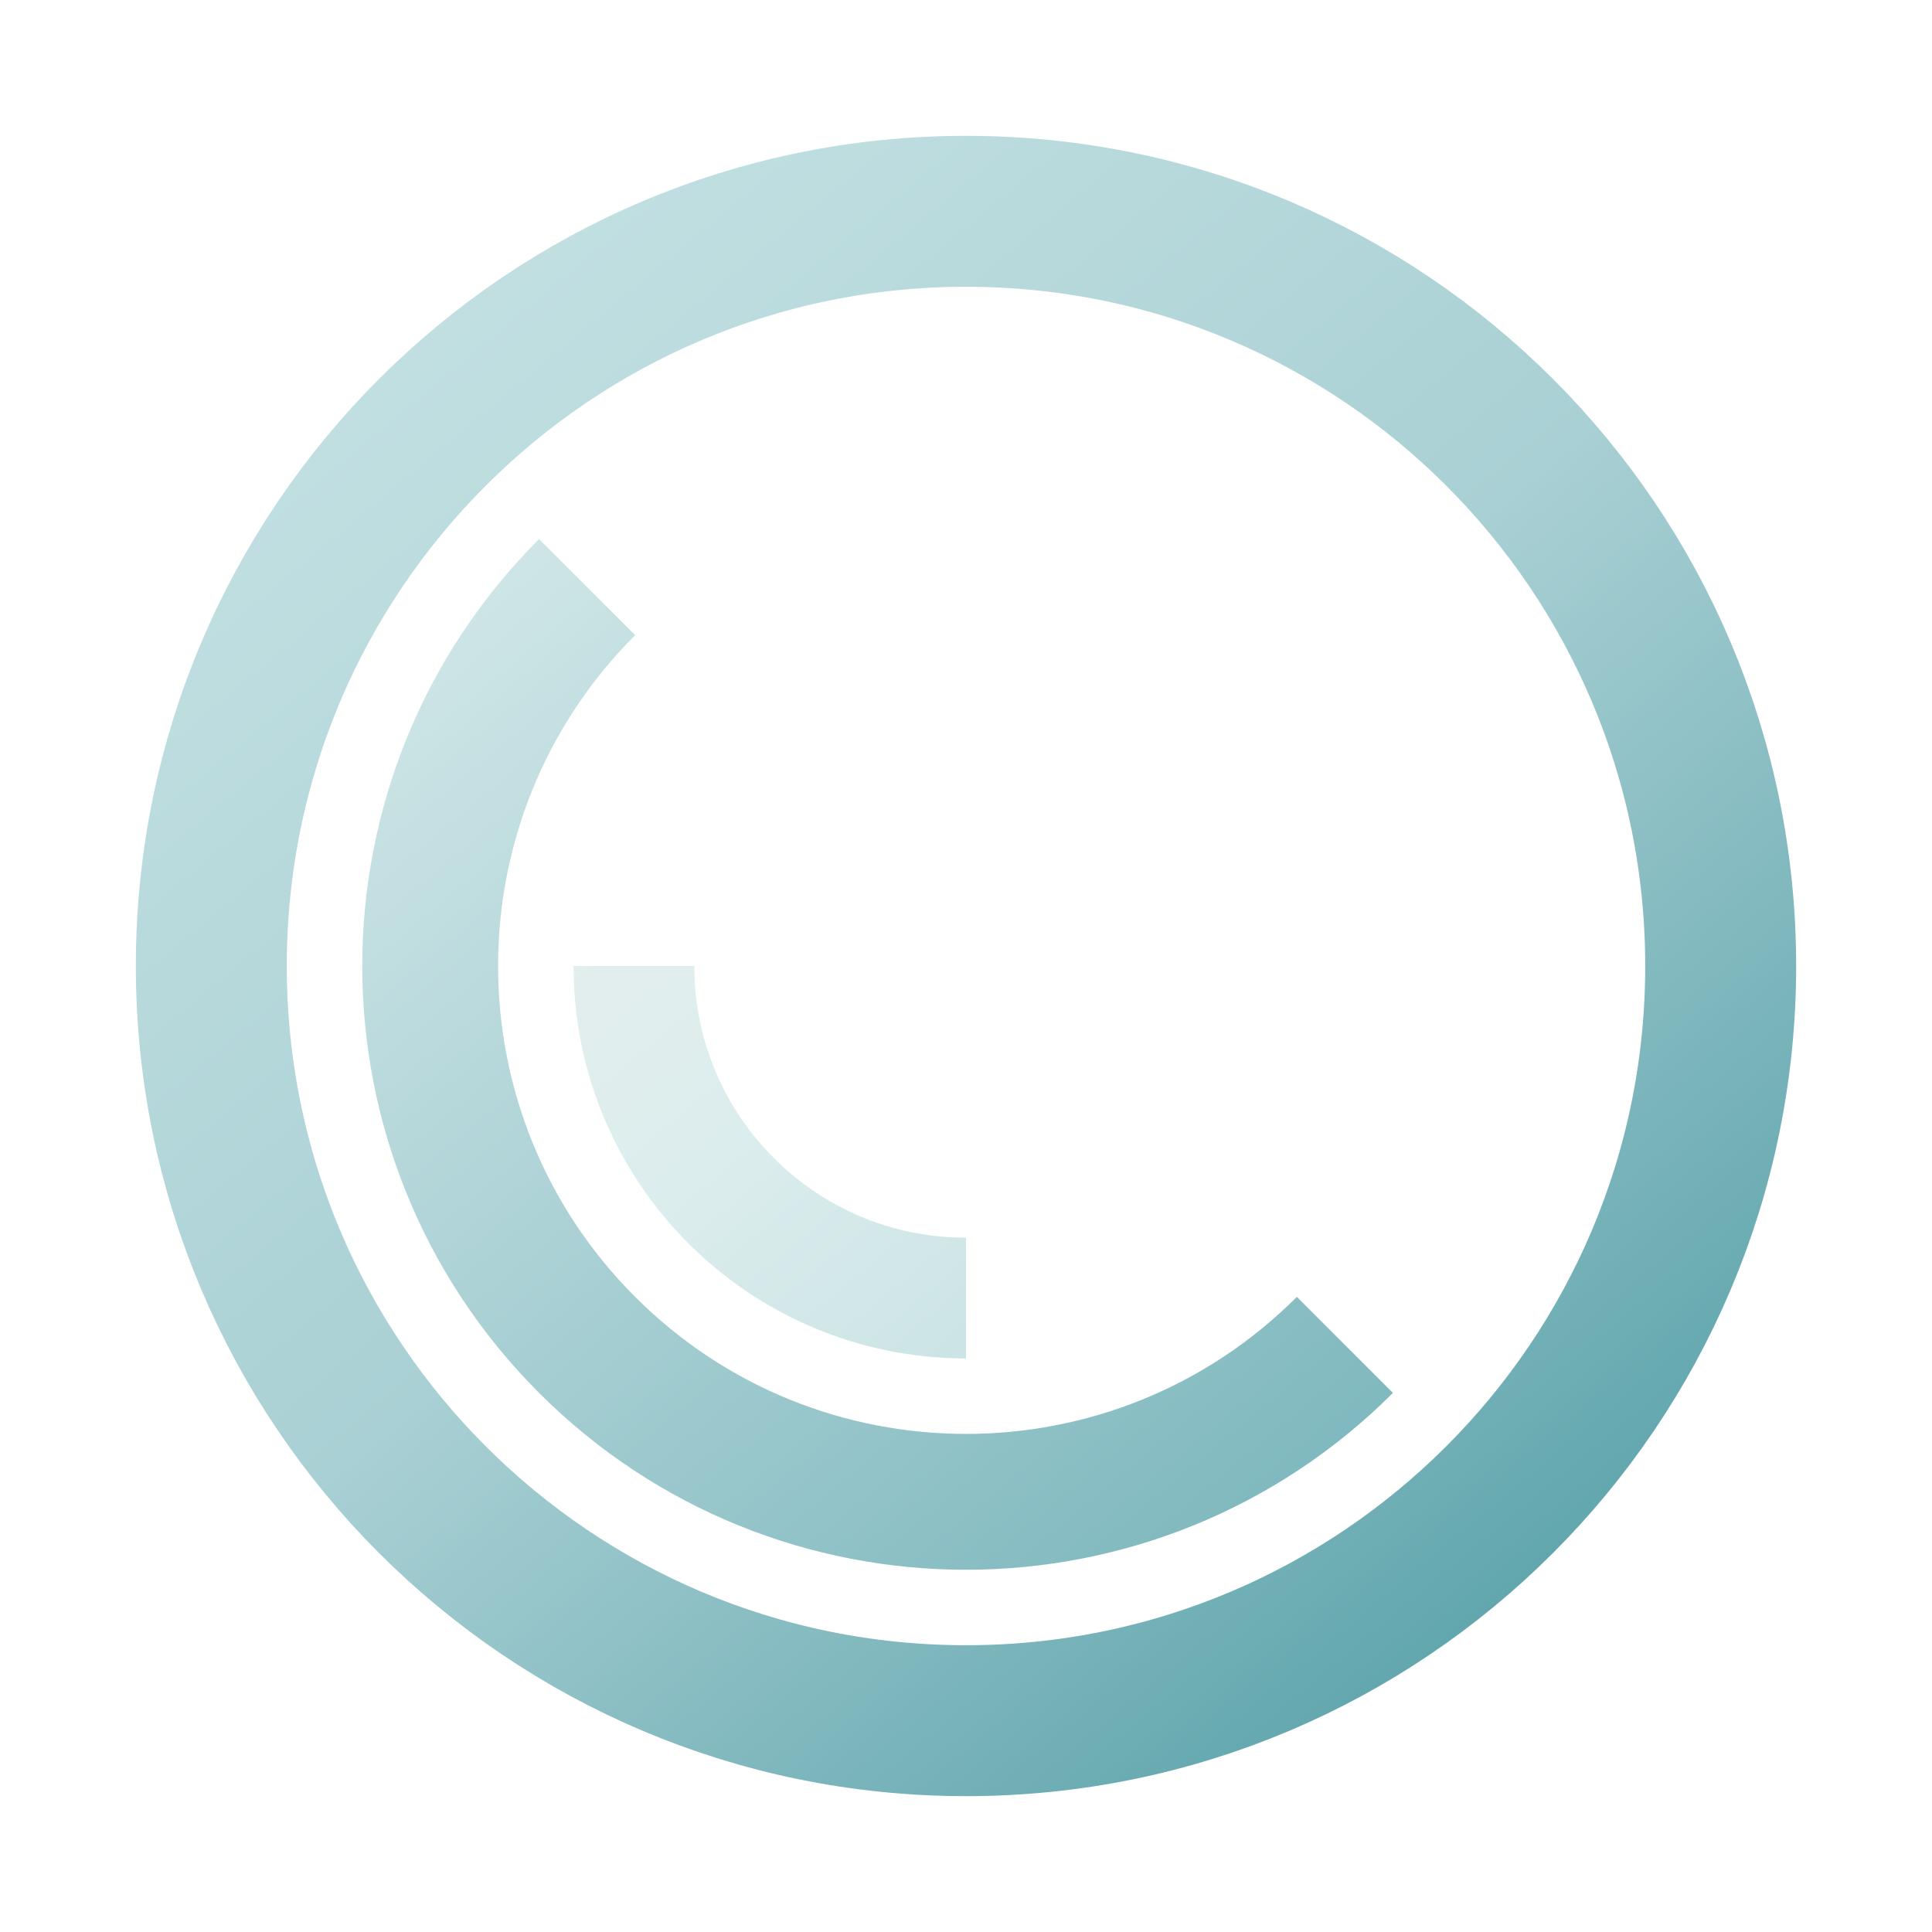
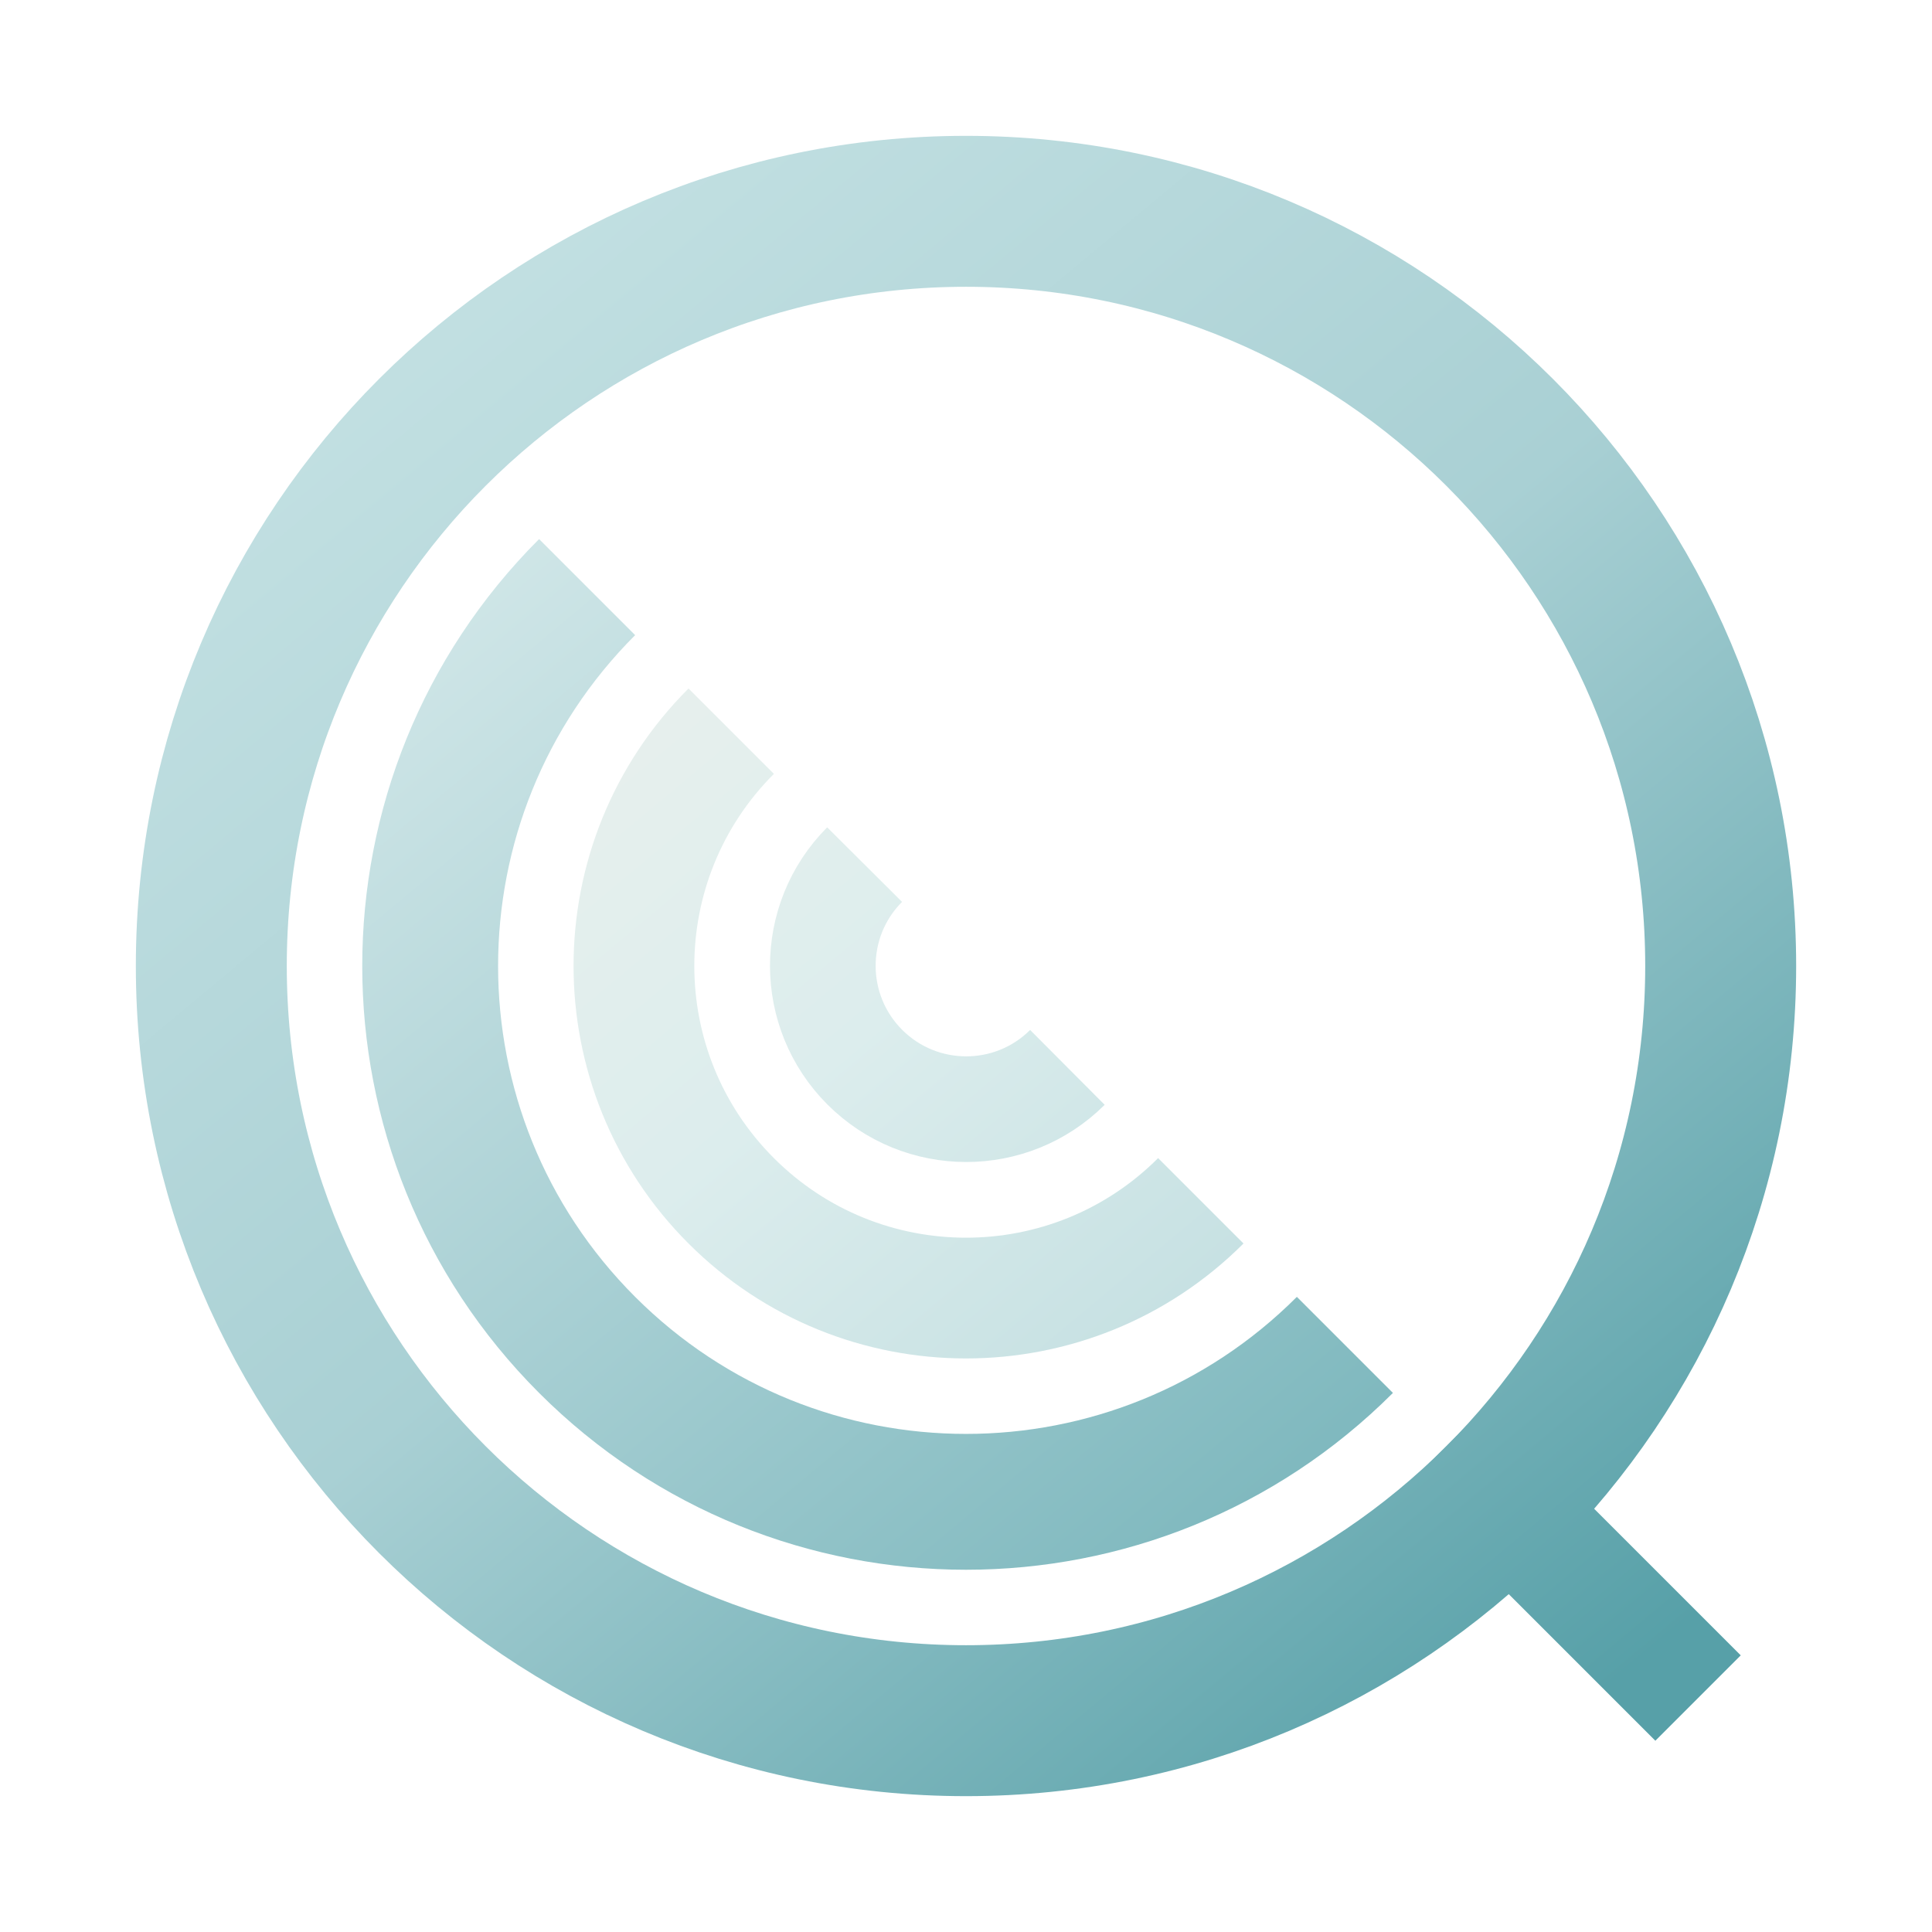
<svg xmlns="http://www.w3.org/2000/svg" viewBox="0 0 256 256" aria-hidden="true" focusable="false">
  <defs>
    <linearGradient id="scope-outer" gradientUnits="userSpaceOnUse" x1="48" y1="36" x2="208" y2="228">
      <stop offset="0" stop-color="#C4E1E3" />
      <stop offset="0.48" stop-color="#A9D0D4" />
      <stop offset="1" stop-color="#57A0A8" />
    </linearGradient>
    <linearGradient id="scope-middle" gradientUnits="userSpaceOnUse" x1="48" y1="36" x2="208" y2="228">
      <stop offset="0" stop-color="#E3F1F1" />
      <stop offset="0.48" stop-color="#A9D0D4" />
      <stop offset="1" stop-color="#67ABB2" />
    </linearGradient>
    <linearGradient id="scope-inner" gradientUnits="userSpaceOnUse" x1="48" y1="36" x2="208" y2="228">
      <stop offset="0" stop-color="#F5F3ED" />
      <stop offset="0.48" stop-color="#DCEDED" />
      <stop offset="1" stop-color="#A9D0D4" />
    </linearGradient>
  </defs>
  <g fill="none" stroke-linecap="butt" stroke-linejoin="round">
    <circle cx="128" cy="128" r="100" stroke="url(#scope-outer)" stroke-width="20" />
    <path d="M178.205 178.205 A71 71 0 0 1 77.795 77.795" stroke="url(#scope-middle)" stroke-width="18" />
-     <path d="M128 172 A44 44 0 0 1 84 128" stroke="url(#scope-inner)" stroke-width="16" />
+     <path d="M159.113 159.113 A44 44 0 0 1 96.887 96.887" stroke="url(#scope-inner)" stroke-width="16" />
+     <path d="M141.435 141.435 A19 19 0 0 1 114.565 114.565" stroke="url(#scope-inner)" stroke-width="14" />
+     <path d="M191.64 191.64 L225 225" stroke="url(#scope-outer)" stroke-width="16" />
  </g>
</svg>
